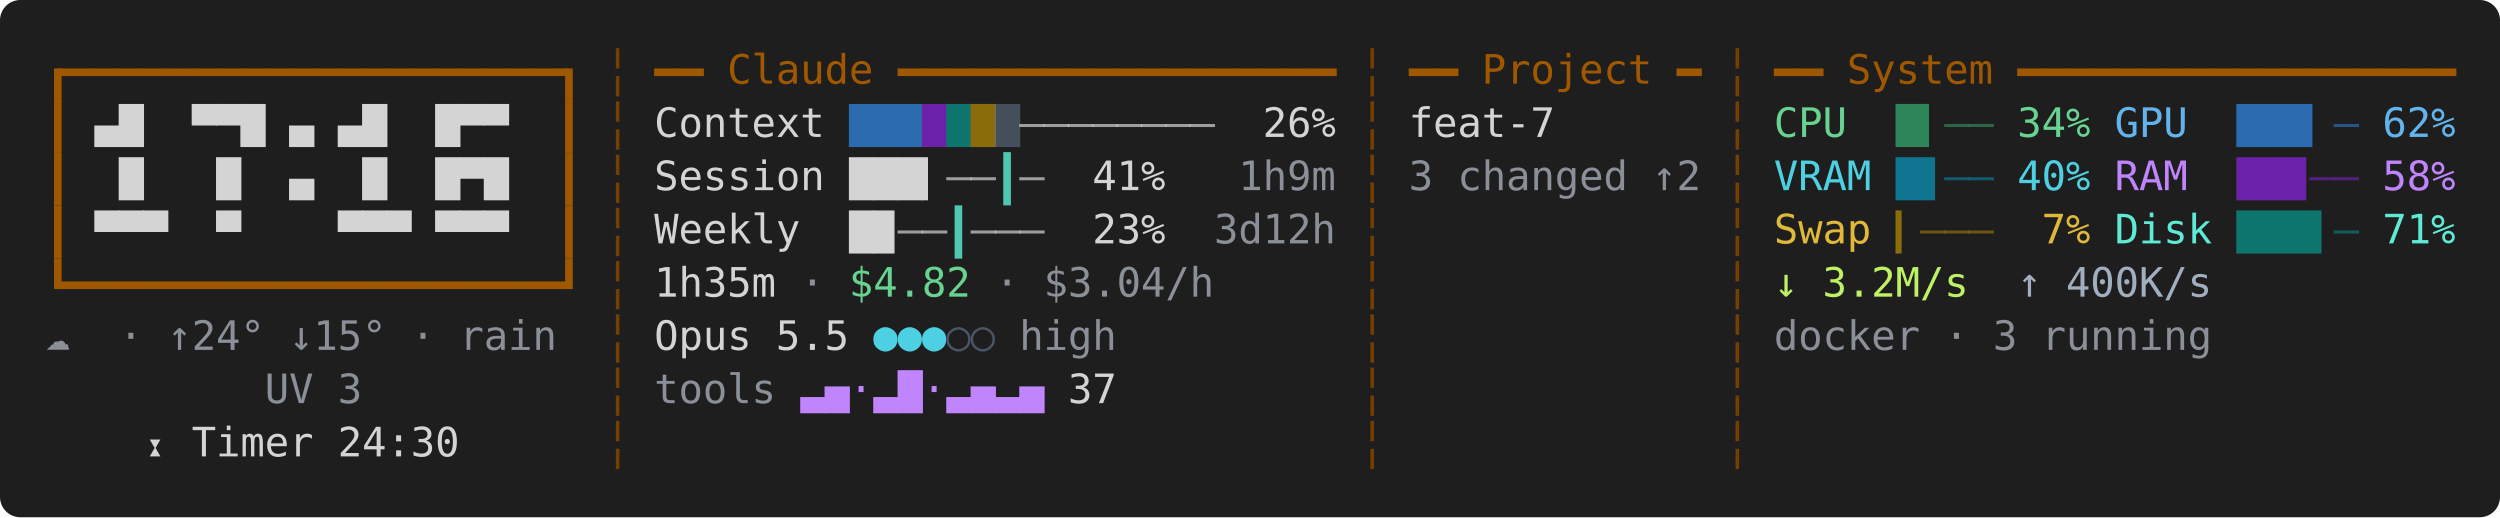
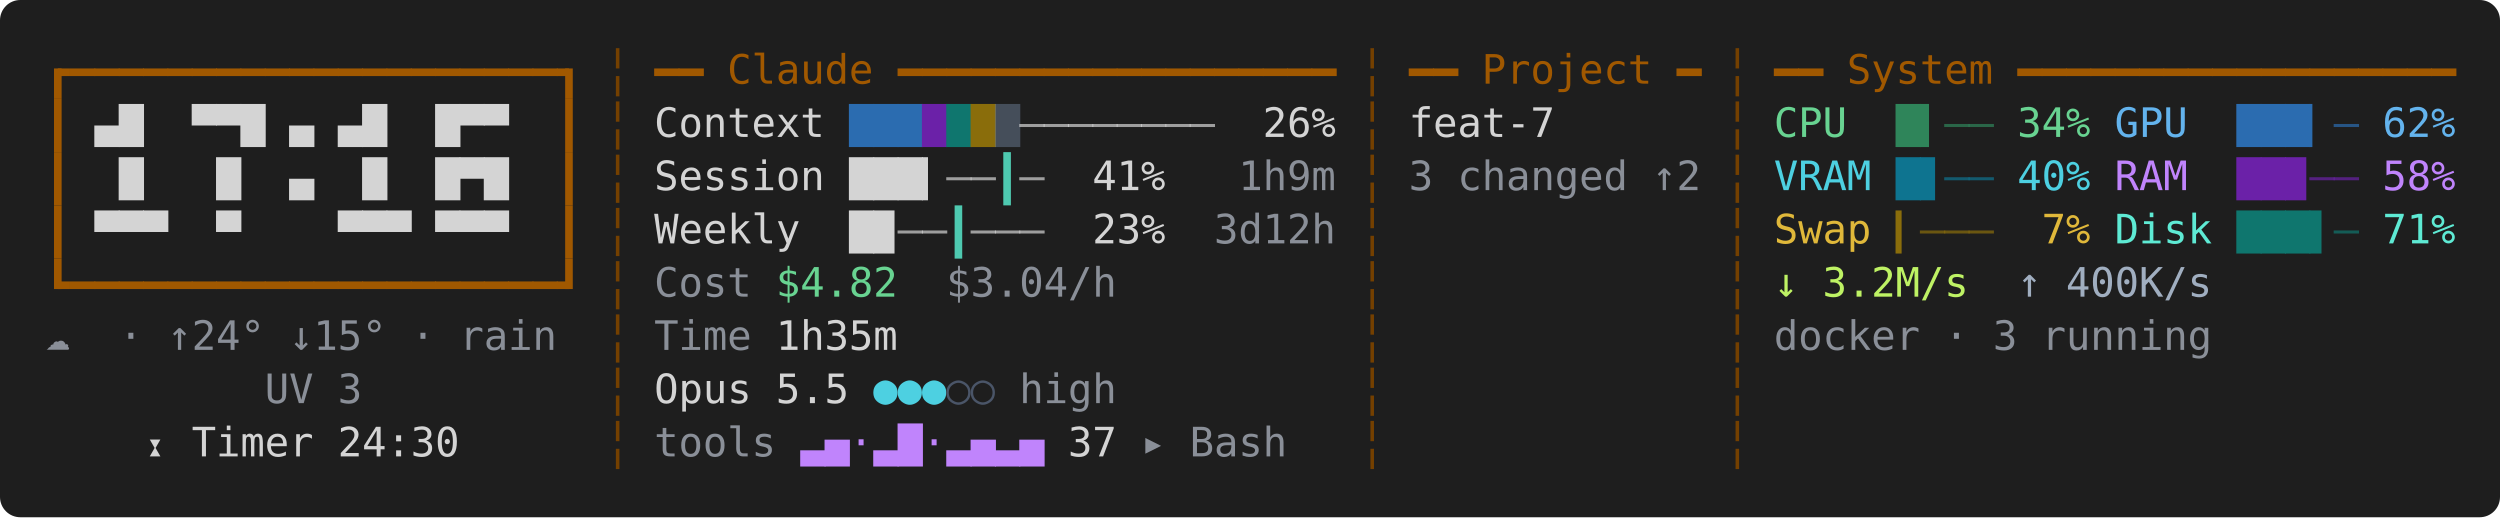
<svg xmlns="http://www.w3.org/2000/svg" width="986" height="204" viewBox="0 0 986 204" font-family="DejaVu Sans Mono, Menlo, Consolas, monospace" font-size="16">
  <rect width="986" height="204" rx="8" fill="#1e1e1e" />
  <line x1="22.8" y1="28.5" x2="27.6" y2="28.5" stroke="#a05800" stroke-width="3" />
  <line x1="22.8" y1="27.0" x2="22.8" y2="39.0" stroke="#a05800" stroke-width="3" />
  <line x1="27.6" y1="28.5" x2="37.6" y2="28.5" stroke="#a05800" stroke-width="3" />
  <line x1="37.2" y1="28.5" x2="47.2" y2="28.5" stroke="#a05800" stroke-width="3" />
  <line x1="46.8" y1="28.5" x2="56.8" y2="28.5" stroke="#a05800" stroke-width="3" />
  <line x1="56.4" y1="28.5" x2="66.4" y2="28.5" stroke="#a05800" stroke-width="3" />
  <line x1="66.0" y1="28.5" x2="76.0" y2="28.5" stroke="#a05800" stroke-width="3" />
  <line x1="75.6" y1="28.5" x2="85.6" y2="28.5" stroke="#a05800" stroke-width="3" />
  <line x1="85.2" y1="28.5" x2="95.2" y2="28.5" stroke="#a05800" stroke-width="3" />
  <line x1="94.8" y1="28.5" x2="104.8" y2="28.5" stroke="#a05800" stroke-width="3" />
  <line x1="104.4" y1="28.5" x2="114.4" y2="28.5" stroke="#a05800" stroke-width="3" />
  <line x1="114.0" y1="28.5" x2="124.0" y2="28.5" stroke="#a05800" stroke-width="3" />
  <line x1="123.6" y1="28.5" x2="133.6" y2="28.5" stroke="#a05800" stroke-width="3" />
  <line x1="133.2" y1="28.5" x2="143.2" y2="28.5" stroke="#a05800" stroke-width="3" />
  <line x1="142.8" y1="28.5" x2="152.8" y2="28.5" stroke="#a05800" stroke-width="3" />
  <line x1="152.4" y1="28.5" x2="162.4" y2="28.5" stroke="#a05800" stroke-width="3" />
  <line x1="162.0" y1="28.5" x2="172.0" y2="28.5" stroke="#a05800" stroke-width="3" />
  <line x1="171.6" y1="28.5" x2="181.6" y2="28.5" stroke="#a05800" stroke-width="3" />
  <line x1="181.2" y1="28.5" x2="191.2" y2="28.5" stroke="#a05800" stroke-width="3" />
  <line x1="190.8" y1="28.5" x2="200.8" y2="28.5" stroke="#a05800" stroke-width="3" />
  <line x1="200.4" y1="28.5" x2="210.4" y2="28.5" stroke="#a05800" stroke-width="3" />
  <line x1="210.0" y1="28.5" x2="220.0" y2="28.5" stroke="#a05800" stroke-width="3" />
  <line x1="224.4" y1="28.5" x2="219.6" y2="28.5" stroke="#a05800" stroke-width="3" />
  <line x1="224.4" y1="27.0" x2="224.4" y2="39.0" stroke="#a05800" stroke-width="3" />
  <line x1="243.6" y1="19" x2="243.6" y2="27.0" stroke="#744000" stroke-width="1.4" />
  <line x1="243.6" y1="30.0" x2="243.6" y2="38" stroke="#744000" stroke-width="1.4" />
  <line x1="258.0" y1="28.5" x2="268.0" y2="28.5" stroke="#a05800" stroke-width="3" />
  <line x1="267.6" y1="28.5" x2="277.6" y2="28.5" stroke="#a05800" stroke-width="3" />
  <text x="286.8" y="33" fill="#a05800">C</text>
  <text x="296.4" y="33" fill="#a05800">l</text>
  <text x="306.0" y="33" fill="#a05800">a</text>
  <text x="315.6" y="33" fill="#a05800">u</text>
  <text x="325.2" y="33" fill="#a05800">d</text>
  <text x="334.8" y="33" fill="#a05800">e</text>
  <line x1="354.0" y1="28.5" x2="364.0" y2="28.5" stroke="#a05800" stroke-width="3" />
  <line x1="363.6" y1="28.5" x2="373.6" y2="28.5" stroke="#a05800" stroke-width="3" />
  <line x1="373.2" y1="28.5" x2="383.2" y2="28.5" stroke="#a05800" stroke-width="3" />
  <line x1="382.8" y1="28.5" x2="392.8" y2="28.5" stroke="#a05800" stroke-width="3" />
  <line x1="392.4" y1="28.5" x2="402.4" y2="28.5" stroke="#a05800" stroke-width="3" />
  <line x1="402.0" y1="28.5" x2="412.0" y2="28.5" stroke="#a05800" stroke-width="3" />
  <line x1="411.6" y1="28.5" x2="421.6" y2="28.5" stroke="#a05800" stroke-width="3" />
  <line x1="421.2" y1="28.5" x2="431.2" y2="28.5" stroke="#a05800" stroke-width="3" />
  <line x1="430.8" y1="28.5" x2="440.8" y2="28.5" stroke="#a05800" stroke-width="3" />
  <line x1="440.4" y1="28.5" x2="450.4" y2="28.5" stroke="#a05800" stroke-width="3" />
  <line x1="450.0" y1="28.5" x2="460.0" y2="28.5" stroke="#a05800" stroke-width="3" />
  <line x1="459.6" y1="28.5" x2="469.6" y2="28.5" stroke="#a05800" stroke-width="3" />
  <line x1="469.2" y1="28.5" x2="479.2" y2="28.5" stroke="#a05800" stroke-width="3" />
  <line x1="478.8" y1="28.5" x2="488.8" y2="28.5" stroke="#a05800" stroke-width="3" />
  <line x1="488.4" y1="28.5" x2="498.4" y2="28.5" stroke="#a05800" stroke-width="3" />
  <line x1="498.0" y1="28.5" x2="508.0" y2="28.5" stroke="#a05800" stroke-width="3" />
  <line x1="507.6" y1="28.5" x2="517.6" y2="28.5" stroke="#a05800" stroke-width="3" />
  <line x1="517.2" y1="28.5" x2="527.2" y2="28.5" stroke="#a05800" stroke-width="3" />
  <line x1="541.2" y1="19" x2="541.2" y2="27.0" stroke="#744000" stroke-width="1.4" />
  <line x1="541.2" y1="30.0" x2="541.2" y2="38" stroke="#744000" stroke-width="1.4" />
  <line x1="555.6" y1="28.5" x2="565.6" y2="28.5" stroke="#a05800" stroke-width="3" />
  <line x1="565.2" y1="28.5" x2="575.2" y2="28.5" stroke="#a05800" stroke-width="3" />
  <text x="584.4" y="33" fill="#a05800">P</text>
  <text x="594.0" y="33" fill="#a05800">r</text>
  <text x="603.6" y="33" fill="#a05800">o</text>
  <text x="613.2" y="33" fill="#a05800">j</text>
  <text x="622.8" y="33" fill="#a05800">e</text>
  <text x="632.4" y="33" fill="#a05800">c</text>
  <text x="642.0" y="33" fill="#a05800">t</text>
  <line x1="661.2" y1="28.5" x2="671.2" y2="28.5" stroke="#a05800" stroke-width="3" />
  <line x1="685.2" y1="19" x2="685.2" y2="27.0" stroke="#744000" stroke-width="1.4" />
  <line x1="685.2" y1="30.0" x2="685.2" y2="38" stroke="#744000" stroke-width="1.4" />
  <line x1="699.6" y1="28.5" x2="709.6" y2="28.5" stroke="#a05800" stroke-width="3" />
  <line x1="709.2" y1="28.5" x2="719.2" y2="28.5" stroke="#a05800" stroke-width="3" />
  <text x="728.4" y="33" fill="#a05800">S</text>
  <text x="738.0" y="33" fill="#a05800">y</text>
  <text x="747.6" y="33" fill="#a05800">s</text>
  <text x="757.2" y="33" fill="#a05800">t</text>
  <text x="766.8" y="33" fill="#a05800">e</text>
  <text x="776.4" y="33" fill="#a05800">m</text>
  <line x1="795.6" y1="28.5" x2="805.6" y2="28.5" stroke="#a05800" stroke-width="3" />
  <line x1="805.2" y1="28.5" x2="815.2" y2="28.5" stroke="#a05800" stroke-width="3" />
  <line x1="814.8" y1="28.5" x2="824.8" y2="28.5" stroke="#a05800" stroke-width="3" />
  <line x1="824.4" y1="28.5" x2="834.4" y2="28.5" stroke="#a05800" stroke-width="3" />
  <line x1="834.0" y1="28.5" x2="844.0" y2="28.5" stroke="#a05800" stroke-width="3" />
  <line x1="843.6" y1="28.5" x2="853.6" y2="28.5" stroke="#a05800" stroke-width="3" />
  <line x1="853.2" y1="28.5" x2="863.2" y2="28.5" stroke="#a05800" stroke-width="3" />
  <line x1="862.8" y1="28.5" x2="872.8" y2="28.5" stroke="#a05800" stroke-width="3" />
  <line x1="872.4" y1="28.5" x2="882.4" y2="28.5" stroke="#a05800" stroke-width="3" />
  <line x1="882.0" y1="28.5" x2="892.0" y2="28.5" stroke="#a05800" stroke-width="3" />
  <line x1="891.6" y1="28.5" x2="901.6" y2="28.5" stroke="#a05800" stroke-width="3" />
  <line x1="901.2" y1="28.5" x2="911.2" y2="28.5" stroke="#a05800" stroke-width="3" />
  <line x1="910.8" y1="28.5" x2="920.8" y2="28.5" stroke="#a05800" stroke-width="3" />
  <line x1="920.4" y1="28.5" x2="930.4" y2="28.5" stroke="#a05800" stroke-width="3" />
  <line x1="930.0" y1="28.5" x2="940.0" y2="28.5" stroke="#a05800" stroke-width="3" />
  <line x1="939.6" y1="28.5" x2="949.6" y2="28.5" stroke="#a05800" stroke-width="3" />
  <line x1="949.2" y1="28.5" x2="959.2" y2="28.5" stroke="#a05800" stroke-width="3" />
  <line x1="958.8" y1="28.5" x2="968.8" y2="28.5" stroke="#a05800" stroke-width="3" />
  <line x1="22.8" y1="39" x2="22.8" y2="60" stroke="#a05800" stroke-width="3" />
  <rect x="37.2" y="49.5" width="10.0" height="8.5" fill="#d4d4d4" />
  <rect x="46.8" y="41" width="10.0" height="17" fill="#d4d4d4" />
  <rect x="75.6" y="41" width="10.0" height="8.5" fill="#d4d4d4" />
  <rect x="85.2" y="41" width="10.0" height="8.5" fill="#d4d4d4" />
  <rect x="94.8" y="41" width="10.0" height="17" fill="#d4d4d4" />
  <rect x="114.0" y="49.5" width="10.0" height="8.5" fill="#d4d4d4" />
  <rect x="133.2" y="49.5" width="10.0" height="8.5" fill="#d4d4d4" />
  <rect x="142.8" y="41" width="10.0" height="17" fill="#d4d4d4" />
  <rect x="171.6" y="41" width="10.0" height="17" fill="#d4d4d4" />
  <rect x="181.2" y="41" width="10.0" height="8.5" fill="#d4d4d4" />
  <rect x="190.8" y="41" width="10.0" height="8.5" fill="#d4d4d4" />
  <line x1="224.4" y1="39" x2="224.4" y2="60" stroke="#a05800" stroke-width="3" />
  <line x1="243.6" y1="40" x2="243.6" y2="48.0" stroke="#744000" stroke-width="1.4" />
  <line x1="243.6" y1="51.0" x2="243.6" y2="59" stroke="#744000" stroke-width="1.4" />
  <text x="258.0" y="54" fill="#d4d4d4">C</text>
  <text x="267.6" y="54" fill="#d4d4d4">o</text>
  <text x="277.2" y="54" fill="#d4d4d4">n</text>
  <text x="286.8" y="54" fill="#d4d4d4">t</text>
  <text x="296.4" y="54" fill="#d4d4d4">e</text>
  <text x="306.0" y="54" fill="#d4d4d4">x</text>
  <text x="315.6" y="54" fill="#d4d4d4">t</text>
  <rect x="334.8" y="41" width="10.0" height="17" fill="#2b6cb0" />
  <rect x="344.4" y="41" width="10.0" height="17" fill="#2b6cb0" />
  <rect x="354.0" y="41" width="10.0" height="17" fill="#2b6cb0" />
  <rect x="363.6" y="41" width="10.0" height="17" fill="#6b21a8" />
  <rect x="373.2" y="41" width="10.0" height="17" fill="#0f766e" />
  <rect x="382.8" y="41" width="10.0" height="17" fill="#8a6d0b" />
  <rect x="392.4" y="41" width="10.0" height="17" fill="#64748b" opacity="0.55" />
  <line x1="402.0" y1="49.5" x2="412.0" y2="49.5" stroke="#d4d4d4" stroke-width="1.2" opacity="0.7" />
  <line x1="411.6" y1="49.5" x2="421.6" y2="49.5" stroke="#d4d4d4" stroke-width="1.2" opacity="0.7" />
  <line x1="421.2" y1="49.5" x2="431.2" y2="49.5" stroke="#d4d4d4" stroke-width="1.2" opacity="0.7" />
  <line x1="430.8" y1="49.5" x2="440.8" y2="49.5" stroke="#d4d4d4" stroke-width="1.2" opacity="0.7" />
  <line x1="440.4" y1="49.5" x2="450.4" y2="49.5" stroke="#d4d4d4" stroke-width="1.2" opacity="0.7" />
  <line x1="450.0" y1="49.5" x2="460.0" y2="49.5" stroke="#d4d4d4" stroke-width="1.2" opacity="0.7" />
  <line x1="459.6" y1="49.5" x2="469.6" y2="49.5" stroke="#d4d4d4" stroke-width="1.2" opacity="0.7" />
  <line x1="469.2" y1="49.5" x2="479.2" y2="49.5" stroke="#d4d4d4" stroke-width="1.2" opacity="0.7" />
  <text x="498.0" y="54" fill="#d4d4d4">2</text>
  <text x="507.6" y="54" fill="#d4d4d4">6</text>
  <text x="517.2" y="54" fill="#d4d4d4">%</text>
  <line x1="541.2" y1="40" x2="541.2" y2="48.0" stroke="#744000" stroke-width="1.4" />
  <line x1="541.2" y1="51.0" x2="541.2" y2="59" stroke="#744000" stroke-width="1.4" />
  <text x="555.6" y="54" fill="#d4d4d4">f</text>
  <text x="565.2" y="54" fill="#d4d4d4">e</text>
  <text x="574.8" y="54" fill="#d4d4d4">a</text>
  <text x="584.4" y="54" fill="#d4d4d4">t</text>
  <text x="594.0" y="54" fill="#d4d4d4">-</text>
  <text x="603.6" y="54" fill="#d4d4d4">7</text>
  <line x1="685.2" y1="40" x2="685.2" y2="48.0" stroke="#744000" stroke-width="1.4" />
  <line x1="685.2" y1="51.0" x2="685.2" y2="59" stroke="#744000" stroke-width="1.4" />
  <text x="699.6" y="54" fill="#68d391">C</text>
  <text x="709.2" y="54" fill="#68d391">P</text>
  <text x="718.8" y="54" fill="#68d391">U</text>
  <rect x="747.6" y="41" width="10.0" height="17" fill="#2f855a" />
  <rect x="757.2" y="41" width="3.6" height="17" fill="#2f855a" />
  <line x1="766.8" y1="49.5" x2="776.8" y2="49.5" stroke="#2f855a" stroke-width="1.2" opacity="0.7" />
  <line x1="776.4" y1="49.5" x2="786.4" y2="49.5" stroke="#2f855a" stroke-width="1.2" opacity="0.7" />
  <text x="795.6" y="54" fill="#68d391">3</text>
  <text x="805.2" y="54" fill="#68d391">4</text>
  <text x="814.8" y="54" fill="#68d391">%</text>
  <text x="834.0" y="54" fill="#63b3ed">G</text>
  <text x="843.6" y="54" fill="#63b3ed">P</text>
  <text x="853.2" y="54" fill="#63b3ed">U</text>
  <rect x="882.0" y="41" width="10.0" height="17" fill="#2b6cb0" />
  <rect x="891.6" y="41" width="10.0" height="17" fill="#2b6cb0" />
  <rect x="901.2" y="41" width="10.0" height="17" fill="#2b6cb0" />
  <rect x="910.8" y="41" width="1.2" height="17" fill="#2b6cb0" />
  <line x1="920.4" y1="49.5" x2="930.4" y2="49.5" stroke="#2b6cb0" stroke-width="1.2" opacity="0.7" />
  <text x="939.6" y="54" fill="#63b3ed">6</text>
  <text x="949.2" y="54" fill="#63b3ed">2</text>
  <text x="958.8" y="54" fill="#63b3ed">%</text>
  <line x1="22.8" y1="60" x2="22.8" y2="81" stroke="#a05800" stroke-width="3" />
  <rect x="46.8" y="62" width="10.0" height="17" fill="#d4d4d4" />
  <rect x="85.2" y="62" width="10.0" height="17" fill="#d4d4d4" />
  <rect x="114.0" y="70.5" width="10.0" height="8.5" fill="#d4d4d4" />
  <rect x="142.8" y="62" width="10.0" height="17" fill="#d4d4d4" />
  <rect x="171.6" y="62" width="10.0" height="17" fill="#d4d4d4" />
  <rect x="181.2" y="62" width="10.0" height="8.5" fill="#d4d4d4" />
  <rect x="190.8" y="62" width="10.0" height="17" fill="#d4d4d4" />
  <line x1="224.4" y1="60" x2="224.4" y2="81" stroke="#a05800" stroke-width="3" />
  <line x1="243.6" y1="61" x2="243.6" y2="69.0" stroke="#744000" stroke-width="1.4" />
  <line x1="243.6" y1="72.0" x2="243.6" y2="80" stroke="#744000" stroke-width="1.4" />
  <text x="258.0" y="75" fill="#d4d4d4">S</text>
  <text x="267.6" y="75" fill="#d4d4d4">e</text>
  <text x="277.2" y="75" fill="#d4d4d4">s</text>
  <text x="286.8" y="75" fill="#d4d4d4">s</text>
  <text x="296.4" y="75" fill="#d4d4d4">i</text>
  <text x="306.0" y="75" fill="#d4d4d4">o</text>
  <text x="315.6" y="75" fill="#d4d4d4">n</text>
  <rect x="334.8" y="62" width="10.0" height="17" fill="#d4d4d4" />
  <rect x="344.4" y="62" width="10.0" height="17" fill="#d4d4d4" />
  <rect x="354.0" y="62" width="10.0" height="17" fill="#d4d4d4" />
  <rect x="363.6" y="62" width="2.4" height="17" fill="#d4d4d4" />
  <line x1="373.2" y1="70.5" x2="383.2" y2="70.5" stroke="#d4d4d4" stroke-width="1.2" opacity="0.7" />
  <line x1="382.8" y1="70.5" x2="392.8" y2="70.5" stroke="#d4d4d4" stroke-width="1.2" opacity="0.7" />
  <line x1="397.2" y1="60" x2="397.2" y2="81" stroke="#4ec9b0" stroke-width="3" />
  <line x1="402.0" y1="70.5" x2="412.0" y2="70.5" stroke="#d4d4d4" stroke-width="1.2" opacity="0.7" />
  <text x="430.8" y="75" fill="#d4d4d4">4</text>
  <text x="440.4" y="75" fill="#d4d4d4">1</text>
  <text x="450.0" y="75" fill="#d4d4d4">%</text>
  <text x="488.4" y="75" fill="#8a8f98">1</text>
  <text x="498.0" y="75" fill="#8a8f98">h</text>
  <text x="507.6" y="75" fill="#8a8f98">9</text>
  <text x="517.2" y="75" fill="#8a8f98">m</text>
  <line x1="541.2" y1="61" x2="541.2" y2="69.0" stroke="#744000" stroke-width="1.4" />
  <line x1="541.2" y1="72.0" x2="541.2" y2="80" stroke="#744000" stroke-width="1.4" />
  <text x="555.6" y="75" fill="#8a8f98">3</text>
  <text x="574.8" y="75" fill="#8a8f98">c</text>
  <text x="584.4" y="75" fill="#8a8f98">h</text>
  <text x="594.0" y="75" fill="#8a8f98">a</text>
  <text x="603.6" y="75" fill="#8a8f98">n</text>
  <text x="613.2" y="75" fill="#8a8f98">g</text>
  <text x="622.8" y="75" fill="#8a8f98">e</text>
  <text x="632.4" y="75" fill="#8a8f98">d</text>
  <text x="651.6" y="75" fill="#8a8f98">↑</text>
  <text x="661.2" y="75" fill="#8a8f98">2</text>
  <line x1="685.2" y1="61" x2="685.2" y2="69.0" stroke="#744000" stroke-width="1.4" />
  <line x1="685.2" y1="72.0" x2="685.2" y2="80" stroke="#744000" stroke-width="1.4" />
  <text x="699.6" y="75" fill="#4dd0e1">V</text>
  <text x="709.2" y="75" fill="#4dd0e1">R</text>
  <text x="718.8" y="75" fill="#4dd0e1">A</text>
  <text x="728.4" y="75" fill="#4dd0e1">M</text>
  <rect x="747.6" y="62" width="10.0" height="17" fill="#0e7490" />
  <rect x="757.2" y="62" width="6.0" height="17" fill="#0e7490" />
  <line x1="766.8" y1="70.5" x2="776.8" y2="70.5" stroke="#0e7490" stroke-width="1.2" opacity="0.7" />
  <line x1="776.4" y1="70.5" x2="786.4" y2="70.5" stroke="#0e7490" stroke-width="1.2" opacity="0.7" />
  <text x="795.6" y="75" fill="#4dd0e1">4</text>
  <text x="805.2" y="75" fill="#4dd0e1">0</text>
  <text x="814.8" y="75" fill="#4dd0e1">%</text>
  <text x="834.0" y="75" fill="#c084fc">R</text>
  <text x="843.6" y="75" fill="#c084fc">A</text>
  <text x="853.2" y="75" fill="#c084fc">M</text>
  <rect x="882.0" y="62" width="10.0" height="17" fill="#6b21a8" />
  <rect x="891.6" y="62" width="10.0" height="17" fill="#6b21a8" />
  <rect x="901.2" y="62" width="8.4" height="17" fill="#6b21a8" />
  <line x1="910.8" y1="70.5" x2="920.8" y2="70.5" stroke="#6b21a8" stroke-width="1.2" opacity="0.7" />
  <line x1="920.4" y1="70.5" x2="930.4" y2="70.5" stroke="#6b21a8" stroke-width="1.2" opacity="0.7" />
  <text x="939.6" y="75" fill="#c084fc">5</text>
  <text x="949.2" y="75" fill="#c084fc">8</text>
  <text x="958.8" y="75" fill="#c084fc">%</text>
  <line x1="22.8" y1="81" x2="22.8" y2="102" stroke="#a05800" stroke-width="3" />
  <rect x="37.2" y="83" width="10.0" height="8.5" fill="#d4d4d4" />
  <rect x="46.8" y="83" width="10.0" height="8.5" fill="#d4d4d4" />
  <rect x="56.4" y="83" width="10.0" height="8.5" fill="#d4d4d4" />
  <rect x="85.2" y="83" width="10.0" height="8.5" fill="#d4d4d4" />
  <rect x="133.2" y="83" width="10.0" height="8.5" fill="#d4d4d4" />
  <rect x="142.8" y="83" width="10.0" height="8.5" fill="#d4d4d4" />
  <rect x="152.4" y="83" width="10.0" height="8.5" fill="#d4d4d4" />
  <rect x="171.6" y="83" width="10.0" height="8.5" fill="#d4d4d4" />
  <rect x="181.2" y="83" width="10.0" height="8.5" fill="#d4d4d4" />
  <rect x="190.8" y="83" width="10.0" height="8.5" fill="#d4d4d4" />
  <line x1="224.4" y1="81" x2="224.4" y2="102" stroke="#a05800" stroke-width="3" />
  <line x1="243.6" y1="82" x2="243.6" y2="90.0" stroke="#744000" stroke-width="1.4" />
  <line x1="243.6" y1="93.0" x2="243.6" y2="101" stroke="#744000" stroke-width="1.4" />
  <text x="258.0" y="96" fill="#d4d4d4">W</text>
  <text x="267.6" y="96" fill="#d4d4d4">e</text>
  <text x="277.2" y="96" fill="#d4d4d4">e</text>
  <text x="286.8" y="96" fill="#d4d4d4">k</text>
  <text x="296.4" y="96" fill="#d4d4d4">l</text>
  <text x="306.0" y="96" fill="#d4d4d4">y</text>
  <rect x="334.8" y="83" width="10.0" height="17" fill="#d4d4d4" />
  <rect x="344.4" y="83" width="8.4" height="17" fill="#d4d4d4" />
  <line x1="354.0" y1="91.5" x2="364.0" y2="91.5" stroke="#d4d4d4" stroke-width="1.2" opacity="0.7" />
  <line x1="363.6" y1="91.5" x2="373.6" y2="91.5" stroke="#d4d4d4" stroke-width="1.2" opacity="0.7" />
  <line x1="378.0" y1="81" x2="378.0" y2="102" stroke="#4ec9b0" stroke-width="3" />
  <line x1="382.8" y1="91.5" x2="392.8" y2="91.5" stroke="#d4d4d4" stroke-width="1.2" opacity="0.7" />
  <line x1="392.4" y1="91.5" x2="402.4" y2="91.5" stroke="#d4d4d4" stroke-width="1.2" opacity="0.7" />
  <line x1="402.0" y1="91.5" x2="412.0" y2="91.5" stroke="#d4d4d4" stroke-width="1.2" opacity="0.7" />
  <text x="430.8" y="96" fill="#d4d4d4">2</text>
  <text x="440.4" y="96" fill="#d4d4d4">3</text>
  <text x="450.0" y="96" fill="#d4d4d4">%</text>
  <text x="478.8" y="96" fill="#8a8f98">3</text>
  <text x="488.4" y="96" fill="#8a8f98">d</text>
  <text x="498.0" y="96" fill="#8a8f98">1</text>
  <text x="507.6" y="96" fill="#8a8f98">2</text>
  <text x="517.2" y="96" fill="#8a8f98">h</text>
  <line x1="541.2" y1="82" x2="541.2" y2="90.0" stroke="#744000" stroke-width="1.4" />
  <line x1="541.2" y1="93.0" x2="541.2" y2="101" stroke="#744000" stroke-width="1.4" />
  <line x1="685.2" y1="82" x2="685.2" y2="90.0" stroke="#744000" stroke-width="1.4" />
  <line x1="685.2" y1="93.0" x2="685.2" y2="101" stroke="#744000" stroke-width="1.4" />
  <text x="699.6" y="96" fill="#e0b83a">S</text>
  <text x="709.2" y="96" fill="#e0b83a">w</text>
  <text x="718.8" y="96" fill="#e0b83a">a</text>
  <text x="728.4" y="96" fill="#e0b83a">p</text>
  <rect x="747.6" y="83" width="2.4" height="17" fill="#8a6d0b" />
  <line x1="757.2" y1="91.5" x2="767.2" y2="91.5" stroke="#8a6d0b" stroke-width="1.2" opacity="0.7" />
  <line x1="766.8" y1="91.5" x2="776.8" y2="91.5" stroke="#8a6d0b" stroke-width="1.2" opacity="0.7" />
  <line x1="776.4" y1="91.5" x2="786.4" y2="91.5" stroke="#8a6d0b" stroke-width="1.2" opacity="0.7" />
  <text x="805.2" y="96" fill="#e0b83a">7</text>
  <text x="814.8" y="96" fill="#e0b83a">%</text>
  <text x="834.0" y="96" fill="#5eead4">D</text>
  <text x="843.6" y="96" fill="#5eead4">i</text>
  <text x="853.2" y="96" fill="#5eead4">s</text>
  <text x="862.8" y="96" fill="#5eead4">k</text>
  <rect x="882.0" y="83" width="10.0" height="17" fill="#0f766e" />
  <rect x="891.6" y="83" width="10.0" height="17" fill="#0f766e" />
  <rect x="901.2" y="83" width="10.0" height="17" fill="#0f766e" />
  <rect x="910.8" y="83" width="4.8" height="17" fill="#0f766e" />
  <line x1="920.4" y1="91.5" x2="930.4" y2="91.5" stroke="#0f766e" stroke-width="1.2" opacity="0.7" />
  <text x="939.6" y="96" fill="#5eead4">7</text>
  <text x="949.2" y="96" fill="#5eead4">1</text>
  <text x="958.8" y="96" fill="#5eead4">%</text>
  <line x1="22.8" y1="112.5" x2="27.6" y2="112.5" stroke="#a05800" stroke-width="3" />
  <line x1="22.8" y1="114.0" x2="22.8" y2="102.0" stroke="#a05800" stroke-width="3" />
  <line x1="27.6" y1="112.5" x2="37.6" y2="112.5" stroke="#a05800" stroke-width="3" />
  <line x1="37.2" y1="112.5" x2="47.2" y2="112.5" stroke="#a05800" stroke-width="3" />
  <line x1="46.8" y1="112.5" x2="56.8" y2="112.5" stroke="#a05800" stroke-width="3" />
  <line x1="56.4" y1="112.5" x2="66.4" y2="112.5" stroke="#a05800" stroke-width="3" />
  <line x1="66.0" y1="112.5" x2="76.0" y2="112.5" stroke="#a05800" stroke-width="3" />
  <line x1="75.6" y1="112.5" x2="85.6" y2="112.5" stroke="#a05800" stroke-width="3" />
  <line x1="85.2" y1="112.5" x2="95.2" y2="112.5" stroke="#a05800" stroke-width="3" />
  <line x1="94.8" y1="112.5" x2="104.8" y2="112.5" stroke="#a05800" stroke-width="3" />
  <line x1="104.4" y1="112.5" x2="114.4" y2="112.5" stroke="#a05800" stroke-width="3" />
  <line x1="114.0" y1="112.5" x2="124.0" y2="112.5" stroke="#a05800" stroke-width="3" />
  <line x1="123.6" y1="112.5" x2="133.6" y2="112.5" stroke="#a05800" stroke-width="3" />
  <line x1="133.2" y1="112.5" x2="143.2" y2="112.5" stroke="#a05800" stroke-width="3" />
  <line x1="142.8" y1="112.5" x2="152.8" y2="112.5" stroke="#a05800" stroke-width="3" />
  <line x1="152.4" y1="112.5" x2="162.4" y2="112.5" stroke="#a05800" stroke-width="3" />
  <line x1="162.0" y1="112.5" x2="172.0" y2="112.5" stroke="#a05800" stroke-width="3" />
  <line x1="171.6" y1="112.5" x2="181.6" y2="112.5" stroke="#a05800" stroke-width="3" />
  <line x1="181.2" y1="112.5" x2="191.2" y2="112.5" stroke="#a05800" stroke-width="3" />
  <line x1="190.8" y1="112.5" x2="200.8" y2="112.5" stroke="#a05800" stroke-width="3" />
  <line x1="200.4" y1="112.5" x2="210.4" y2="112.5" stroke="#a05800" stroke-width="3" />
  <line x1="210.0" y1="112.5" x2="220.0" y2="112.5" stroke="#a05800" stroke-width="3" />
  <line x1="224.4" y1="112.5" x2="219.6" y2="112.5" stroke="#a05800" stroke-width="3" />
  <line x1="224.4" y1="114.0" x2="224.4" y2="102.0" stroke="#a05800" stroke-width="3" />
  <line x1="243.6" y1="103" x2="243.6" y2="111.0" stroke="#744000" stroke-width="1.4" />
  <line x1="243.6" y1="114.0" x2="243.6" y2="122" stroke="#744000" stroke-width="1.4" />
-   <text x="258.0" y="117" fill="#d4d4d4">1</text>
-   <text x="267.6" y="117" fill="#d4d4d4">h</text>
-   <text x="277.2" y="117" fill="#d4d4d4">3</text>
-   <text x="286.8" y="117" fill="#d4d4d4">5</text>
-   <text x="296.4" y="117" fill="#d4d4d4">m</text>
-   <text x="315.6" y="117" fill="#8a8f98">·</text>
-   <text x="334.8" y="117" fill="#68d391">$</text>
-   <text x="344.4" y="117" fill="#68d391">4</text>
-   <text x="354.0" y="117" fill="#68d391">.</text>
-   <text x="363.6" y="117" fill="#68d391">8</text>
-   <text x="373.2" y="117" fill="#68d391">2</text>
-   <text x="392.4" y="117" fill="#8a8f98">·</text>
-   <text x="411.6" y="117" fill="#8a8f98">$</text>
-   <text x="421.2" y="117" fill="#8a8f98">3</text>
-   <text x="430.8" y="117" fill="#8a8f98">.</text>
-   <text x="440.4" y="117" fill="#8a8f98">0</text>
-   <text x="450.0" y="117" fill="#8a8f98">4</text>
-   <text x="459.6" y="117" fill="#8a8f98">/</text>
-   <text x="469.2" y="117" fill="#8a8f98">h</text>
+   <text x="258.0" y="117" fill="#8a8f98">C</text>
+   <text x="267.6" y="117" fill="#8a8f98">o</text>
+   <text x="277.2" y="117" fill="#8a8f98">s</text>
+   <text x="286.8" y="117" fill="#8a8f98">t</text>
+   <text x="306.0" y="117" fill="#68d391">$</text>
+   <text x="315.6" y="117" fill="#68d391">4</text>
+   <text x="325.2" y="117" fill="#68d391">.</text>
+   <text x="334.8" y="117" fill="#68d391">8</text>
+   <text x="344.4" y="117" fill="#68d391">2</text>
+   <text x="373.2" y="117" fill="#8a8f98">$</text>
+   <text x="382.8" y="117" fill="#8a8f98">3</text>
+   <text x="392.4" y="117" fill="#8a8f98">.</text>
+   <text x="402.0" y="117" fill="#8a8f98">0</text>
+   <text x="411.6" y="117" fill="#8a8f98">4</text>
+   <text x="421.2" y="117" fill="#8a8f98">/</text>
+   <text x="430.8" y="117" fill="#8a8f98">h</text>
  <line x1="541.2" y1="103" x2="541.2" y2="111.0" stroke="#744000" stroke-width="1.4" />
  <line x1="541.2" y1="114.0" x2="541.2" y2="122" stroke="#744000" stroke-width="1.4" />
  <line x1="685.2" y1="103" x2="685.2" y2="111.0" stroke="#744000" stroke-width="1.4" />
  <line x1="685.2" y1="114.0" x2="685.2" y2="122" stroke="#744000" stroke-width="1.4" />
  <text x="699.6" y="117" fill="#bef264">↓</text>
  <text x="718.8" y="117" fill="#bef264">3</text>
  <text x="728.4" y="117" fill="#bef264">.</text>
  <text x="738.0" y="117" fill="#bef264">2</text>
  <text x="747.6" y="117" fill="#bef264">M</text>
  <text x="757.2" y="117" fill="#bef264">/</text>
  <text x="766.8" y="117" fill="#bef264">s</text>
  <text x="795.6" y="117" fill="#a0aec0">↑</text>
  <text x="814.8" y="117" fill="#a0aec0">4</text>
  <text x="824.4" y="117" fill="#a0aec0">0</text>
  <text x="834.0" y="117" fill="#a0aec0">0</text>
  <text x="843.6" y="117" fill="#a0aec0">K</text>
  <text x="853.2" y="117" fill="#a0aec0">/</text>
  <text x="862.8" y="117" fill="#a0aec0">s</text>
  <text x="18.0" y="138" fill="#8a8f98">☁</text>
  <text x="46.8" y="138" fill="#8a8f98">·</text>
  <text x="66.0" y="138" fill="#8a8f98">↑</text>
  <text x="75.6" y="138" fill="#8a8f98">2</text>
  <text x="85.2" y="138" fill="#8a8f98">4</text>
  <text x="94.8" y="138" fill="#8a8f98">°</text>
  <text x="114.0" y="138" fill="#8a8f98">↓</text>
  <text x="123.6" y="138" fill="#8a8f98">1</text>
  <text x="133.2" y="138" fill="#8a8f98">5</text>
  <text x="142.8" y="138" fill="#8a8f98">°</text>
  <text x="162.0" y="138" fill="#8a8f98">·</text>
  <text x="181.2" y="138" fill="#8a8f98">r</text>
  <text x="190.8" y="138" fill="#8a8f98">a</text>
  <text x="200.4" y="138" fill="#8a8f98">i</text>
  <text x="210.0" y="138" fill="#8a8f98">n</text>
  <line x1="243.6" y1="124" x2="243.6" y2="132.0" stroke="#744000" stroke-width="1.4" />
  <line x1="243.6" y1="135.0" x2="243.6" y2="143" stroke="#744000" stroke-width="1.4" />
-   <text x="258.0" y="138" fill="#d4d4d4">O</text>
-   <text x="267.6" y="138" fill="#d4d4d4">p</text>
-   <text x="277.2" y="138" fill="#d4d4d4">u</text>
-   <text x="286.8" y="138" fill="#d4d4d4">s</text>
-   <text x="306.0" y="138" fill="#d4d4d4">5</text>
-   <text x="315.6" y="138" fill="#d4d4d4">.</text>
-   <text x="325.2" y="138" fill="#d4d4d4">5</text>
-   <text x="344.4" y="138" fill="#4dd0e1">●</text>
-   <text x="354.0" y="138" fill="#4dd0e1">●</text>
-   <text x="363.6" y="138" fill="#4dd0e1">●</text>
-   <text x="373.2" y="138" fill="#4a5568">○</text>
-   <text x="382.8" y="138" fill="#4a5568">○</text>
-   <text x="402.0" y="138" fill="#8a8f98">h</text>
-   <text x="411.6" y="138" fill="#8a8f98">i</text>
-   <text x="421.2" y="138" fill="#8a8f98">g</text>
-   <text x="430.8" y="138" fill="#8a8f98">h</text>
+   <text x="258.0" y="138" fill="#8a8f98">T</text>
+   <text x="267.6" y="138" fill="#8a8f98">i</text>
+   <text x="277.2" y="138" fill="#8a8f98">m</text>
+   <text x="286.8" y="138" fill="#8a8f98">e</text>
+   <text x="306.0" y="138" fill="#d4d4d4">1</text>
+   <text x="315.6" y="138" fill="#d4d4d4">h</text>
+   <text x="325.2" y="138" fill="#d4d4d4">3</text>
+   <text x="334.8" y="138" fill="#d4d4d4">5</text>
+   <text x="344.4" y="138" fill="#d4d4d4">m</text>
  <line x1="541.2" y1="124" x2="541.2" y2="132.0" stroke="#744000" stroke-width="1.4" />
  <line x1="541.2" y1="135.0" x2="541.2" y2="143" stroke="#744000" stroke-width="1.4" />
  <line x1="685.2" y1="124" x2="685.2" y2="132.0" stroke="#744000" stroke-width="1.4" />
  <line x1="685.2" y1="135.0" x2="685.2" y2="143" stroke="#744000" stroke-width="1.4" />
  <text x="699.6" y="138" fill="#8a8f98">d</text>
  <text x="709.2" y="138" fill="#8a8f98">o</text>
  <text x="718.8" y="138" fill="#8a8f98">c</text>
  <text x="728.4" y="138" fill="#8a8f98">k</text>
  <text x="738.0" y="138" fill="#8a8f98">e</text>
  <text x="747.6" y="138" fill="#8a8f98">r</text>
  <text x="766.8" y="138" fill="#8a8f98">·</text>
  <text x="786.0" y="138" fill="#8a8f98">3</text>
  <text x="805.2" y="138" fill="#8a8f98">r</text>
  <text x="814.8" y="138" fill="#8a8f98">u</text>
  <text x="824.4" y="138" fill="#8a8f98">n</text>
  <text x="834.0" y="138" fill="#8a8f98">n</text>
  <text x="843.6" y="138" fill="#8a8f98">i</text>
  <text x="853.2" y="138" fill="#8a8f98">n</text>
  <text x="862.8" y="138" fill="#8a8f98">g</text>
  <text x="104.4" y="159" fill="#8a8f98">U</text>
  <text x="114.0" y="159" fill="#8a8f98">V</text>
  <text x="133.2" y="159" fill="#8a8f98">3</text>
  <line x1="243.6" y1="145" x2="243.6" y2="153.0" stroke="#744000" stroke-width="1.4" />
  <line x1="243.6" y1="156.0" x2="243.6" y2="164" stroke="#744000" stroke-width="1.4" />
-   <text x="258.0" y="159" fill="#8a8f98">t</text>
-   <text x="267.6" y="159" fill="#8a8f98">o</text>
-   <text x="277.2" y="159" fill="#8a8f98">o</text>
-   <text x="286.8" y="159" fill="#8a8f98">l</text>
-   <text x="296.4" y="159" fill="#8a8f98">s</text>
-   <rect x="315.6" y="156.6" width="10.0" height="6.4" fill="#c084fc" />
-   <rect x="325.2" y="152.4" width="10.0" height="10.6" fill="#c084fc" />
-   <text x="334.8" y="159" fill="#c084fc">·</text>
-   <rect x="344.4" y="156.6" width="10.0" height="6.4" fill="#c084fc" />
-   <rect x="354.0" y="146" width="10.0" height="17" fill="#c084fc" />
-   <text x="363.6" y="159" fill="#c084fc">·</text>
-   <rect x="373.2" y="156.6" width="10.0" height="6.4" fill="#c084fc" />
-   <rect x="382.8" y="152.4" width="10.0" height="10.6" fill="#c084fc" />
-   <rect x="392.4" y="156.6" width="10.0" height="6.4" fill="#c084fc" />
-   <rect x="402.0" y="152.4" width="10.0" height="10.6" fill="#c084fc" />
-   <text x="421.2" y="159" fill="#d4d4d4">3</text>
-   <text x="430.8" y="159" fill="#d4d4d4">7</text>
+   <text x="258.0" y="159" fill="#d4d4d4">O</text>
+   <text x="267.6" y="159" fill="#d4d4d4">p</text>
+   <text x="277.2" y="159" fill="#d4d4d4">u</text>
+   <text x="286.8" y="159" fill="#d4d4d4">s</text>
+   <text x="306.0" y="159" fill="#d4d4d4">5</text>
+   <text x="315.6" y="159" fill="#d4d4d4">.</text>
+   <text x="325.2" y="159" fill="#d4d4d4">5</text>
+   <text x="344.4" y="159" fill="#4dd0e1">●</text>
+   <text x="354.0" y="159" fill="#4dd0e1">●</text>
+   <text x="363.6" y="159" fill="#4dd0e1">●</text>
+   <text x="373.2" y="159" fill="#4a5568">○</text>
+   <text x="382.8" y="159" fill="#4a5568">○</text>
+   <text x="402.0" y="159" fill="#8a8f98">h</text>
+   <text x="411.6" y="159" fill="#8a8f98">i</text>
+   <text x="421.2" y="159" fill="#8a8f98">g</text>
+   <text x="430.8" y="159" fill="#8a8f98">h</text>
  <line x1="541.2" y1="145" x2="541.2" y2="153.0" stroke="#744000" stroke-width="1.4" />
  <line x1="541.2" y1="156.0" x2="541.2" y2="164" stroke="#744000" stroke-width="1.4" />
  <line x1="685.2" y1="145" x2="685.2" y2="153.0" stroke="#744000" stroke-width="1.4" />
  <line x1="685.2" y1="156.0" x2="685.2" y2="164" stroke="#744000" stroke-width="1.4" />
  <text x="56.4" y="180" fill="#d4d4d4">⧗</text>
  <text x="75.6" y="180" fill="#d4d4d4">T</text>
  <text x="85.2" y="180" fill="#d4d4d4">i</text>
  <text x="94.8" y="180" fill="#d4d4d4">m</text>
  <text x="104.4" y="180" fill="#d4d4d4">e</text>
  <text x="114.0" y="180" fill="#d4d4d4">r</text>
  <text x="133.2" y="180" fill="#d4d4d4">2</text>
  <text x="142.8" y="180" fill="#d4d4d4">4</text>
  <text x="152.4" y="180" fill="#d4d4d4">:</text>
  <text x="162.0" y="180" fill="#d4d4d4">3</text>
  <text x="171.6" y="180" fill="#d4d4d4">0</text>
  <line x1="243.6" y1="166" x2="243.6" y2="174.0" stroke="#744000" stroke-width="1.4" />
  <line x1="243.6" y1="177.0" x2="243.6" y2="185" stroke="#744000" stroke-width="1.4" />
+   <text x="258.0" y="180" fill="#8a8f98">t</text>
+   <text x="267.6" y="180" fill="#8a8f98">o</text>
+   <text x="277.2" y="180" fill="#8a8f98">o</text>
+   <text x="286.8" y="180" fill="#8a8f98">l</text>
+   <text x="296.4" y="180" fill="#8a8f98">s</text>
+   <rect x="315.6" y="177.6" width="10.0" height="6.4" fill="#c084fc" />
+   <rect x="325.2" y="173.4" width="10.0" height="10.6" fill="#c084fc" />
+   <text x="334.8" y="180" fill="#c084fc">·</text>
+   <rect x="344.4" y="177.6" width="10.0" height="6.4" fill="#c084fc" />
+   <rect x="354.0" y="167" width="10.0" height="17" fill="#c084fc" />
+   <text x="363.6" y="180" fill="#c084fc">·</text>
+   <rect x="373.2" y="177.6" width="10.0" height="6.4" fill="#c084fc" />
+   <rect x="382.8" y="173.4" width="10.0" height="10.6" fill="#c084fc" />
+   <rect x="392.4" y="177.6" width="10.0" height="6.4" fill="#c084fc" />
+   <rect x="402.0" y="173.4" width="10.0" height="10.6" fill="#c084fc" />
+   <text x="421.2" y="180" fill="#d4d4d4">3</text>
+   <text x="430.8" y="180" fill="#d4d4d4">7</text>
+   <text x="450.0" y="180" fill="#8a8f98">▸</text>
+   <text x="469.2" y="180" fill="#8a8f98">B</text>
+   <text x="478.8" y="180" fill="#8a8f98">a</text>
+   <text x="488.4" y="180" fill="#8a8f98">s</text>
+   <text x="498.0" y="180" fill="#8a8f98">h</text>
  <line x1="541.2" y1="166" x2="541.2" y2="174.0" stroke="#744000" stroke-width="1.4" />
  <line x1="541.2" y1="177.0" x2="541.2" y2="185" stroke="#744000" stroke-width="1.4" />
  <line x1="685.2" y1="166" x2="685.2" y2="174.0" stroke="#744000" stroke-width="1.4" />
  <line x1="685.2" y1="177.0" x2="685.2" y2="185" stroke="#744000" stroke-width="1.4" />
</svg>
